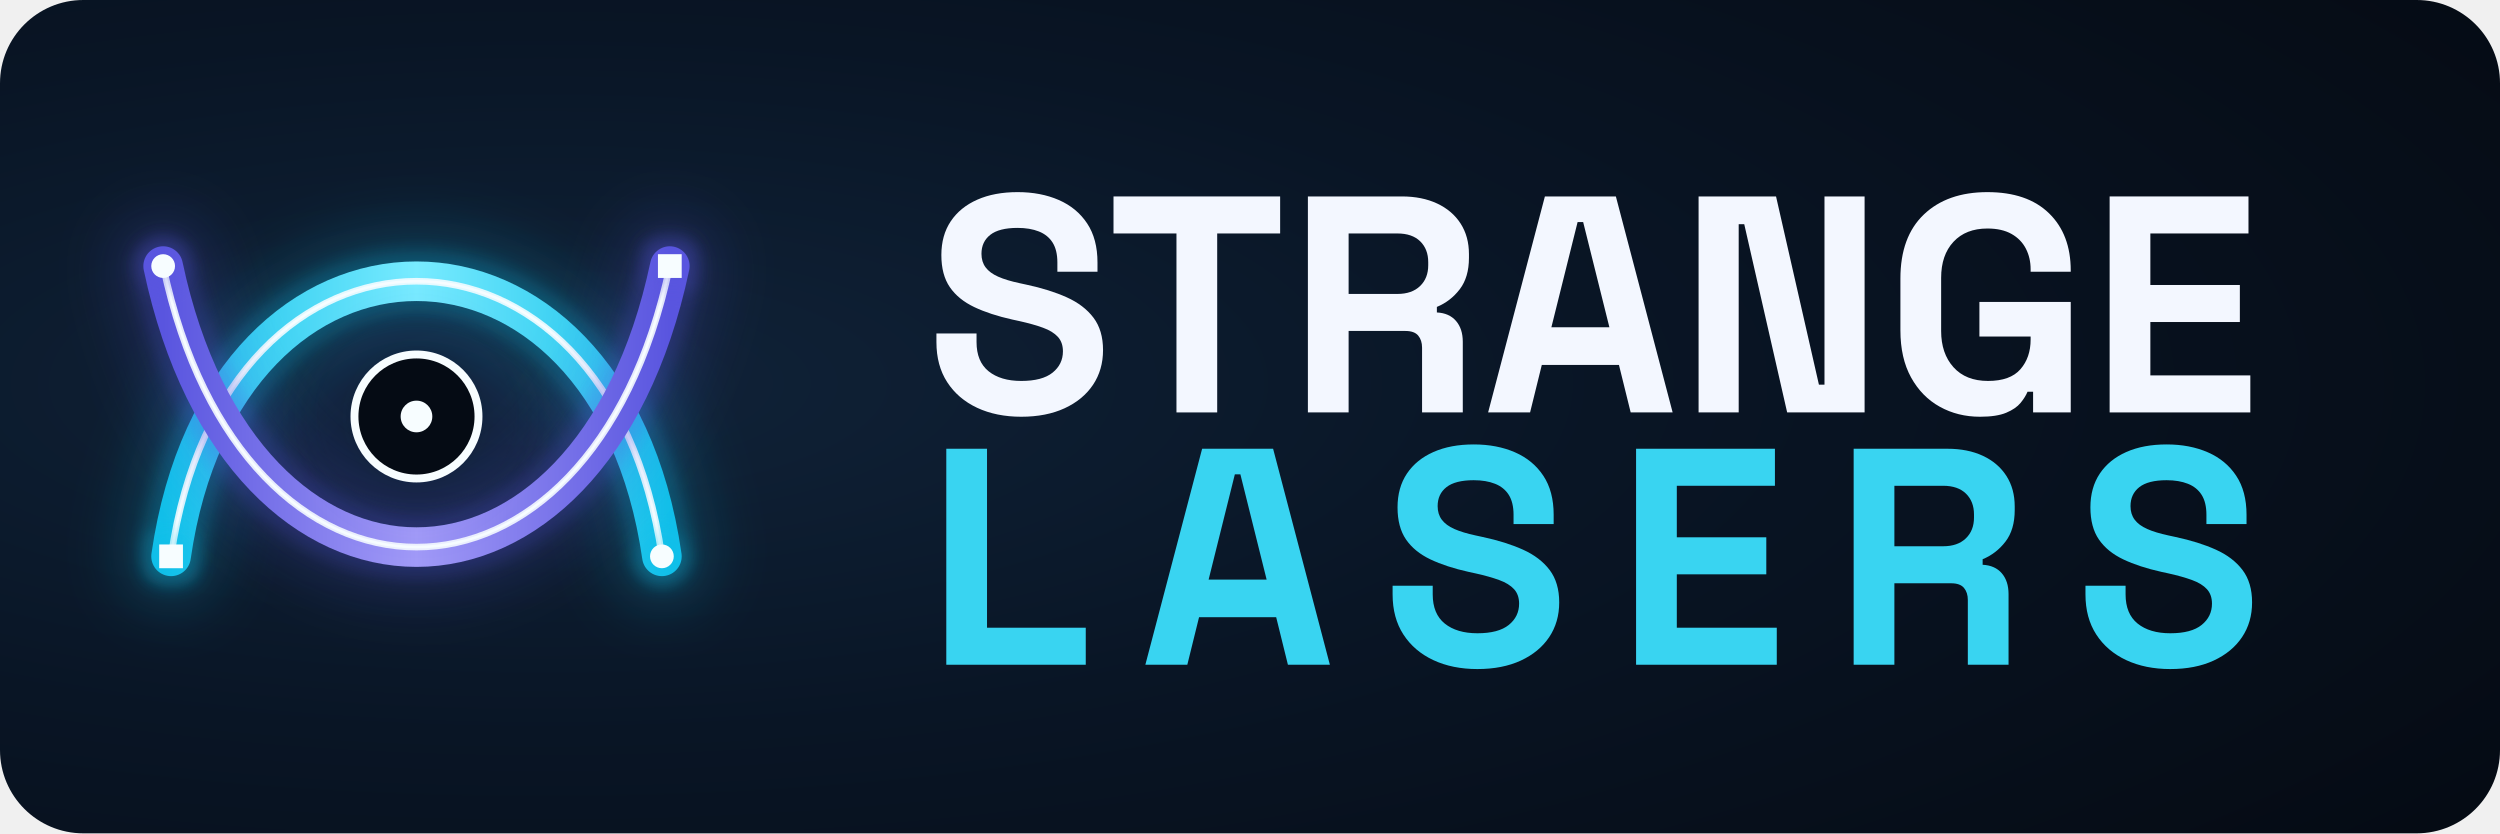
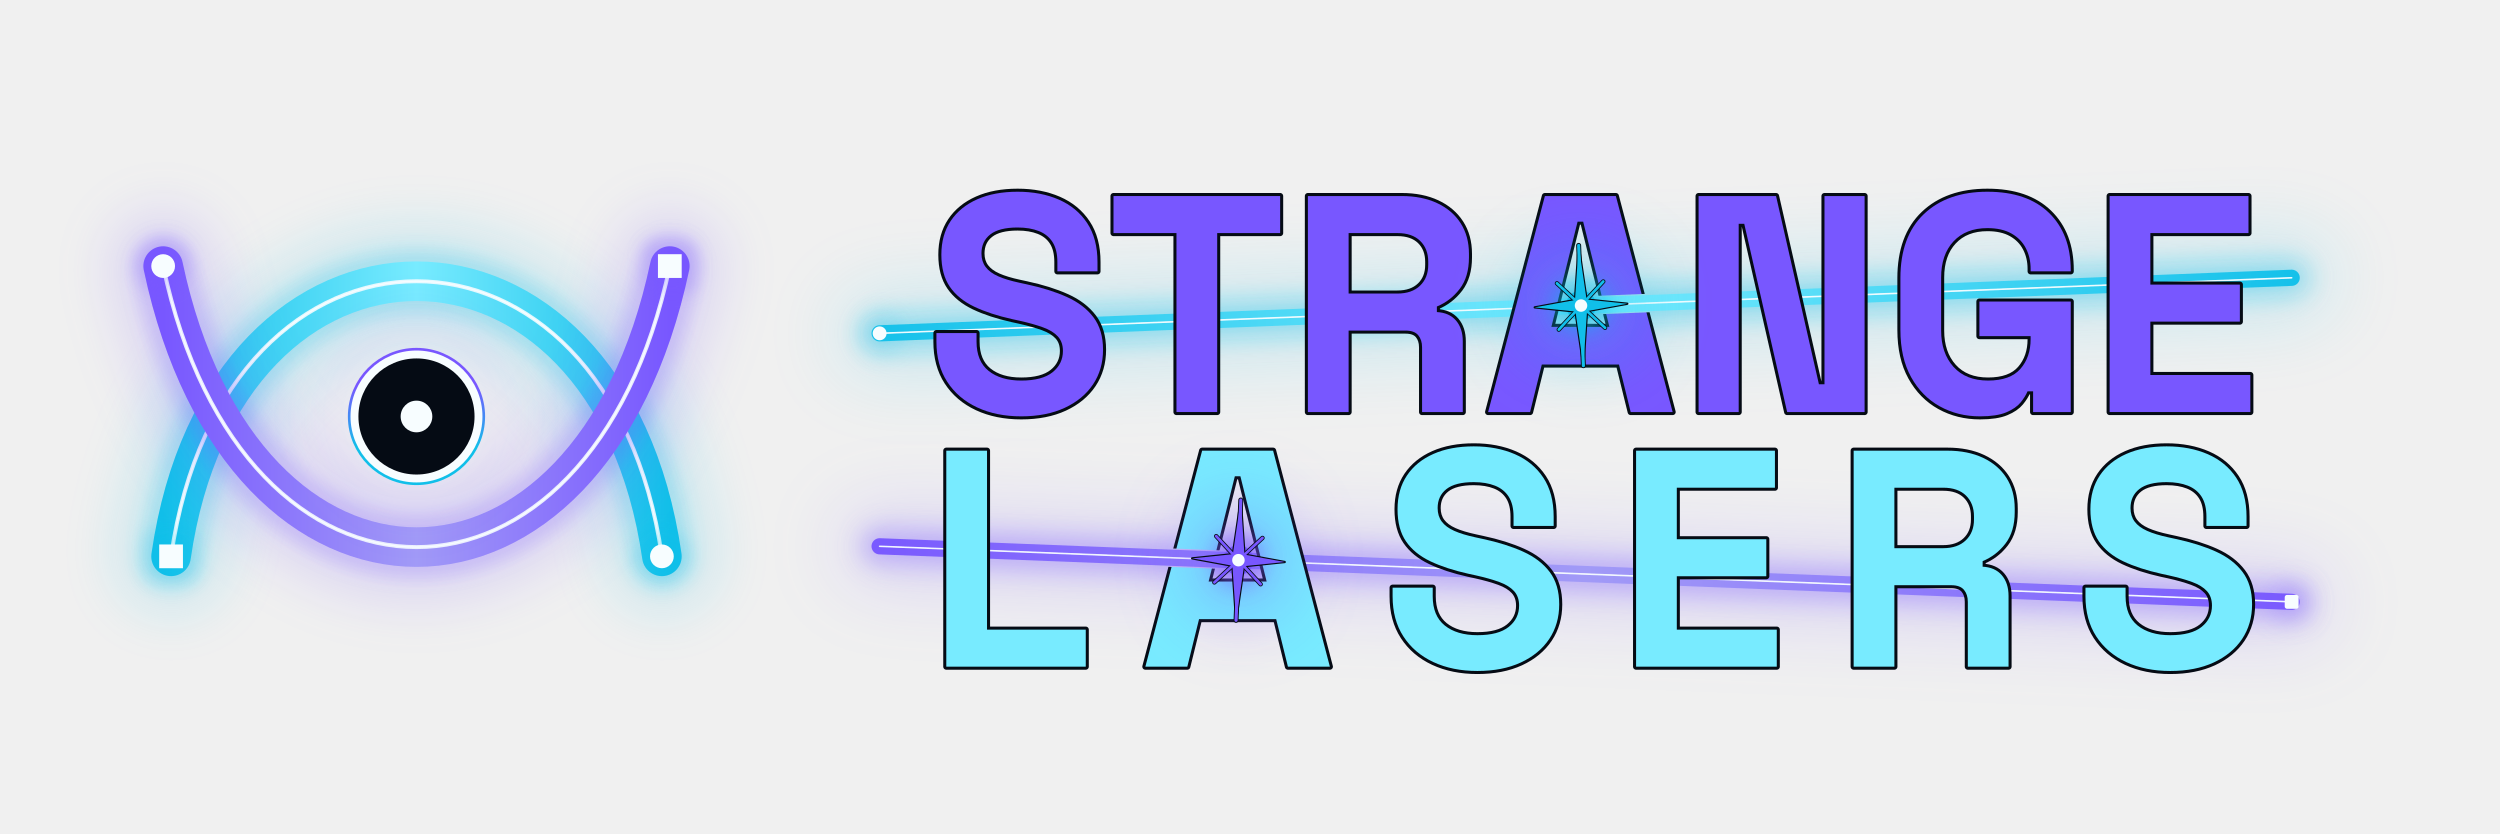
<svg xmlns="http://www.w3.org/2000/svg" viewBox="0 0 1080 360" role="img" aria-labelledby="logo-title logo-desc">
  <defs>
-     <radialGradient id="background" cx="22%" cy="46%" r="92%">
+     <linearGradient id="eye-edge" x1="0%" y1="0%" x2="0%" y2="100%">
+       <stop offset="0" stop-color="#7857ff" />
+       <stop offset="0.25" stop-color="#7857ff" />
+       <stop offset="0.75" stop-color="#11bfe9" />
+       <stop offset="1" stop-color="#11bfe9" />
+     </linearGradient>
+     <radialGradient id="background" cx="50%" cy="45%" r="72%">
      <stop offset="0" stop-color="#102339" />
-       <stop offset="0.46" stop-color="#091525" />
+       <stop offset="0.55" stop-color="#091525" />
      <stop offset="1" stop-color="#050b14" />
    </radialGradient>
-     <path id="glyph-s" d="M26.574 1.203c-4.644 0-8.742-.832-12.297-2.492-3.554-1.664-6.336-4.043-8.343-7.14-2.008-3.094-3.008-6.821-3.008-11.18v-2.407h11.18v2.407c0 3.613 1.117 6.324 3.351 8.129 2.238 1.804 5.277 2.707 9.117 2.707 3.899 0 6.809-.774 8.731-2.32 1.918-1.548 2.879-3.528 2.879-5.934 0-1.664-.473-3.012-1.418-4.043-.946-1.032-2.324-1.88-4.13-2.535-1.804-.66-4-1.278-6.577-1.852l-1.98-.43c-4.126-.918-7.669-2.078-10.618-3.48-2.953-1.406-5.219-3.254-6.797-5.547-1.575-2.297-2.363-5.277-2.363-8.946 0-3.671.875-6.808 2.62-9.418 1.75-2.609 4.215-4.613 7.399-6.02 3.18-1.406 6.922-2.105 11.223-2.105 4.3 0 8.125.73 11.48 2.191 3.356 1.461 5.993 3.641 7.91 6.535 1.922 2.895 2.883 6.524 2.883 10.88v2.581h-11.18v-2.582c0-2.293-.445-4.14-1.332-5.547-.89-1.402-2.168-2.437-3.828-3.093-1.664-.66-3.64-.993-5.934-.993-3.44 0-5.976.649-7.613 1.938-1.633 1.289-2.45 3.05-2.45 5.289 0 1.488.387 2.75 1.16 3.781.774 1.035 1.934 1.895 3.485 2.582 1.547.688 3.523 1.29 5.934 1.805l1.976.43c4.301.918 8.043 2.094 11.223 3.527 3.183 1.434 5.664 3.325 7.441 5.676 1.777 2.352 2.664 5.36 2.664 9.031 0 3.668-.93 6.895-2.793 9.676-1.863 2.778-4.504 4.957-7.914 6.535-3.41 1.574-7.438 2.363-12.082 2.363Z" />
-     <path id="glyph-t" d="M19.61 0v-49.879H2.062v-10.32h46.441v10.32H30.96V0Z" />
-     <path id="glyph-r" d="M5.676 0v-60.2H31.82c3.785 0 7.082.661 9.89 1.977 2.81 1.32 4.989 3.184 6.536 5.59 1.547 2.41 2.32 5.246 2.32 8.516v1.031c0 3.613-.859 6.535-2.578 8.773-1.718 2.235-3.84 3.868-6.363 4.903v1.547c2.293.113 4.07.902 5.332 2.363 1.262 1.465 1.89 3.398 1.89 5.805V0H37.497v-18.059c0-1.379-.36-2.496-1.074-3.355-.719-.86-1.907-1.29-3.57-1.29H17.027V0Zm11.351-33.023h13.59c2.696 0 4.801-.73 6.32-2.196 1.52-1.46 2.278-3.394 2.278-5.804v-.86c0-2.406-.746-4.343-2.235-5.804-1.492-1.461-3.613-2.192-6.363-2.192h-13.59Z" />
-     <path id="glyph-a" d="m1.547 0 15.824-60.2h19.781L52.976 0H41.281l-3.27-13.242h-21.5L13.243 0Zm17.633-23.734h16.168l-7.313-29.329h-1.547Z" />
-     <path id="glyph-n" d="M5.676 0v-60.2h21.586L39.215-7.737h1.55V-60.2h11.18V0H30.36L18.402-52.46h-1.547V0Z" />
-     <path id="glyph-g" d="M26.488 1.203c-4.129 0-7.871-.93-11.222-2.793-3.356-1.863-6.02-4.586-8-8.172-1.977-3.582-2.965-7.953-2.965-13.113v-14.45c0-7.738 2.18-13.687 6.535-17.843 4.356-4.156 10.262-6.234 17.715-6.234 7.398 0 13.117 1.96 17.16 5.89 4.039 3.927 6.062 9.243 6.062 15.954v.344h-11.18v-.688c0-2.12-.445-4.043-1.336-5.762-.887-1.722-2.219-3.082-3.996-4.086-1.778-1.004-4.016-1.508-6.71-1.508-4.012 0-7.164 1.235-9.457 3.7-2.297 2.464-3.442 5.82-3.442 10.062v14.793c0 4.183 1.145 7.554 3.442 10.105 2.293 2.55 5.504 3.824 9.629 3.824 4.129 0 7.14-1.09 9.03-3.266 1.892-2.18 2.84-4.93 2.84-8.257v-.86H26.317v-9.633h25.457V0H41.281v-5.762H39.73c-.398.973-1.043 2.008-1.933 3.098-.887 1.086-2.223 2.004-4 2.75-1.777.746-4.211 1.117-7.309 1.117Z" />
-     <path id="glyph-e" d="M5.676 0v-60.2h38.699v10.321H17.027v14.36H41.97v10.32H17.027v14.879h27.864V0Z" />
-     <path id="glyph-l" d="M5.676 0v-60.2h11.351v49.88h27.52V0Z" />
-     <g id="beam-mark" fill="none" stroke-linecap="round" stroke-linejoin="round">
+     <linearGradient id="corona-rear" gradientUnits="userSpaceOnUse" x1="64" y1="0" x2="448" y2="0">
+       <stop offset="0" stop-color="#11bfe9" />
+       <stop offset="0.5" stop-color="#78ebff" />
+       <stop offset="1" stop-color="#11bfe9" />
+     </linearGradient>
+     <linearGradient id="corona-front" gradientUnits="userSpaceOnUse" x1="64" y1="0" x2="448" y2="0">
+       <stop offset="0" stop-color="#7857ff" />
+       <stop offset="0.5" stop-color="#a19af7" />
+       <stop offset="1" stop-color="#7857ff" />
+     </linearGradient>
+     <filter id="corona-tight-glow" x="-30%" y="-30%" width="160%" height="160%">
+       <feGaussianBlur stdDeviation="6" />
+     </filter>
+     <filter id="corona-wide-glow" x="-40%" y="-40%" width="180%" height="180%">
+       <feGaussianBlur stdDeviation="18" />
+     </filter>
+     <filter id="wide-glow" filterUnits="userSpaceOnUse" x="-100" y="-100" width="960" height="530">
+       <feGaussianBlur stdDeviation="15" />
+     </filter>
+     <filter id="tight-glow" filterUnits="userSpaceOnUse" x="-100" y="-100" width="960" height="530">
+       <feGaussianBlur stdDeviation="5" />
+     </filter>
+     <mask id="strange-angle-a-through-cut" maskUnits="userSpaceOnUse" x="0" y="0" width="760" height="280">
+       <rect width="760" height="280" fill="white" />
+       <line x1="377" y1="84.1" x2="427" y2="82.1" stroke="black" stroke-width="8" />
+     </mask>
+     <mask id="lasers-angle-a-through-cut" maskUnits="userSpaceOnUse" x="0" y="0" width="760" height="280">
+       <rect width="760" height="280" fill="white" />
+       <line x1="180" y1="192.1" x2="228" y2="194" stroke="black" stroke-width="8" />
+     </mask>
+     <linearGradient id="cyan-beam" gradientUnits="userSpaceOnUse" x1="60" y1="0" x2="700" y2="0">
+       <stop offset="0" stop-color="#11bfe9" />
+       <stop offset="0.5" stop-color="#78ebff" />
+       <stop offset="1" stop-color="#11bfe9" />
+     </linearGradient>
+     <linearGradient id="purple-beam" gradientUnits="userSpaceOnUse" x1="60" y1="0" x2="700" y2="0">
+       <stop offset="0" stop-color="#7857ff" />
+       <stop offset="0.5" stop-color="#a19af7" />
+       <stop offset="1" stop-color="#7857ff" />
+     </linearGradient>
+   </defs>
+   <g transform="translate(34 34) scale(.57)">
+     <g fill="none" stroke-linecap="round" stroke-linejoin="round">
      <path d="M70 362C110 84 402 84 442 362" stroke="#11bfe9" stroke-width="90" opacity="0.14" filter="url(#corona-wide-glow)" />
      <path d="M70 362C110 84 402 84 442 362" stroke="#11bfe9" stroke-width="48" opacity="0.22" filter="url(#corona-tight-glow)" />
      <path d="M70 362C110 84 402 84 442 362" stroke="url(#corona-rear)" stroke-width="30" />
-       <path d="M70 362C110 84 402 84 442 362" stroke="#f7fdff" stroke-width="5" opacity="0.88" />
-       <path d="M70 362C110 84 402 84 442 362" stroke="#f7fdff" stroke-width="2" />
-       <path d="M64 142C124 426 388 426 448 142" stroke="#5955df" stroke-width="90" opacity="0.14" filter="url(#corona-wide-glow)" />
-       <path d="M64 142C124 426 388 426 448 142" stroke="#5955df" stroke-width="48" opacity="0.22" filter="url(#corona-tight-glow)" />
+       <path d="M70 362C110 84 402 84 442 362" stroke="#f7fdff" stroke-width="3" opacity="0.88" />
+       <path d="M70 362C110 84 402 84 442 362" stroke="#f7fdff" stroke-width="1" />
+       <path d="M64 142C124 426 388 426 448 142" stroke="#7857ff" stroke-width="90" opacity="0.14" filter="url(#corona-wide-glow)" />
+       <path d="M64 142C124 426 388 426 448 142" stroke="#7857ff" stroke-width="48" opacity="0.22" filter="url(#corona-tight-glow)" />
      <path d="M64 142C124 426 388 426 448 142" stroke="url(#corona-front)" stroke-width="30" />
-       <path d="M64 142C124 426 388 426 448 142" stroke="#f7fdff" stroke-width="5" opacity="0.88" />
-       <path d="M64 142C124 426 388 426 448 142" stroke="#f7fdff" stroke-width="2" />
-       <circle cx="64" cy="142" r="20" fill="#5955df" opacity="0.2" filter="url(#corona-tight-glow)" />
-       <rect x="428" y="122" width="40" height="40" rx="8" fill="#5955df" opacity="0.2" filter="url(#corona-tight-glow)" />
+       <path d="M64 142C124 426 388 426 448 142" stroke="#f7fdff" stroke-width="3" opacity="0.88" />
+       <path d="M64 142C124 426 388 426 448 142" stroke="#f7fdff" stroke-width="1" />
+       <circle cx="64" cy="142" r="20" fill="#7857ff" opacity="0.2" filter="url(#corona-tight-glow)" />
+       <rect x="428" y="122" width="40" height="40" rx="8" fill="#7857ff" opacity="0.2" filter="url(#corona-tight-glow)" />
      <rect x="50" y="342" width="40" height="40" rx="8" fill="#11bfe9" opacity="0.2" filter="url(#corona-tight-glow)" />
      <circle cx="442" cy="362" r="20" fill="#11bfe9" opacity="0.2" filter="url(#corona-tight-glow)" />
      <circle cx="64" cy="142" r="9" fill="#f7fdff" />
      <rect x="439" y="133" width="18" height="18" fill="#f7fdff" />
      <rect x="61" y="353" width="18" height="18" fill="#f7fdff" />
      <circle cx="442" cy="362" r="9" fill="#f7fdff" />
-       <circle cx="256" cy="256" r="66" fill="none" stroke="#5955df" stroke-width="14" opacity="0.16" filter="url(#corona-wide-glow)" />
+       <circle cx="256" cy="256" r="66" fill="none" stroke="#7857ff" stroke-width="14" opacity="0.16" filter="url(#corona-wide-glow)" />
+       <circle cx="256" cy="256" r="47" fill="none" stroke="url(#eye-edge)" stroke-width="10" />
      <circle cx="256" cy="256" r="47" fill="#050b14" stroke="#f7fdff" stroke-width="6" />
      <circle cx="256" cy="256" r="12" fill="#f7fdff" />
    </g>
-     <linearGradient id="corona-rear" gradientUnits="userSpaceOnUse" x1="64" y1="0" x2="448" y2="0">
-       <stop offset="0" stop-color="#11bfe9" />
-       <stop offset="0.5" stop-color="#78ebff" />
-       <stop offset="1" stop-color="#11bfe9" />
-     </linearGradient>
-     <linearGradient id="corona-front" gradientUnits="userSpaceOnUse" x1="64" y1="0" x2="448" y2="0">
-       <stop offset="0" stop-color="#5955df" />
-       <stop offset="0.5" stop-color="#a19af7" />
-       <stop offset="1" stop-color="#5955df" />
-     </linearGradient>
-     <filter id="corona-tight-glow" x="-30%" y="-30%" width="160%" height="160%">
-       <feGaussianBlur stdDeviation="6" />
-     </filter>
-     <filter id="corona-wide-glow" x="-40%" y="-40%" width="180%" height="180%">
-       <feGaussianBlur stdDeviation="18" />
-     </filter>
-   </defs>
-   <rect width="1080" height="360" rx="36" fill="url(#background)" />
-   <use href="#beam-mark" transform="translate(34 34) scale(.57)" />
-   <g fill="#f3f7ff" transform="translate(400 47) scale(1.55)">
-     <use href="#glyph-s" x="0" y="84.625" />
-     <use href="#glyph-t" x="50.219" y="84.625" />
-     <use href="#glyph-r" x="100.781" y="84.625" />
-     <use href="#glyph-a" x="155.141" y="84.625" />
-     <use href="#glyph-n" x="209.672" y="84.625" />
-     <use href="#glyph-g" x="267.297" y="84.625" />
-     <use href="#glyph-e" x="324.234" y="84.625" />
  </g>
-   <g fill="#39d4f1" transform="translate(400 156) scale(1.55)">
-     <use href="#glyph-l" x="0" y="84.625" />
-     <use href="#glyph-a" x="59.609" y="84.625" />
-     <use href="#glyph-s" x="127.141" y="84.625" />
-     <use href="#glyph-e" x="192.25" y="84.625" />
-     <use href="#glyph-r" x="252.891" y="84.625" />
-     <use href="#glyph-s" x="320.25" y="84.625" />
+   <g transform="translate(305 48)">
+     <g aria-hidden="true">
+       <g>
+         <g>
+           <g>
+             <line x1="75" y1="96" x2="685" y2="72" filter="url(#wide-glow)" fill="none" opacity="0.15" stroke-linecap="round" stroke-width="38" stroke="#11bfe9" />
+             <line x1="75" y1="96" x2="685" y2="72" filter="url(#tight-glow)" fill="none" opacity="0.34" stroke-linecap="round" stroke-width="16" stroke="#11bfe9" />
+             <line x1="685" y1="212" x2="75" y2="188" filter="url(#wide-glow)" fill="none" opacity="0.15" stroke-linecap="round" stroke-width="38" stroke="#7857ff" />
+             <line x1="685" y1="212" x2="75" y2="188" filter="url(#tight-glow)" fill="none" opacity="0.34" stroke-linecap="round" stroke-width="16" stroke="#7857ff" />
+             <circle cx="75" cy="96" r="8" opacity="0.22" filter="url(#tight-glow)" fill="#11bfe9" />
+             <rect x="677" y="204" width="16" height="16" rx="3" opacity="0.22" filter="url(#tight-glow)" fill="#7857ff" />
+           </g>
+         </g>
+       </g>
+     </g>
+     <g aria-hidden="true">
+       <g>
+         <g>
+           <g>
+             <g>
+               <line x1="75" y1="96" x2="685" y2="72" fill="none" stroke-linecap="round" stroke-width="7" stroke="url(#cyan-beam)" />
+               <line x1="75" y1="96" x2="685" y2="72" fill="none" opacity="0.88" stroke="#f7fdff" stroke-linecap="round" stroke-width="0.7" />
+               <line x1="75" y1="96" x2="685" y2="72" fill="none" opacity="1" stroke="#f7fdff" stroke-linecap="round" stroke-width="0.25" />
+               <circle cx="75" cy="96" r="3" fill="#f7fdff" opacity="1" />
+             </g>
+             <g>
+               <line x1="685" y1="212" x2="75" y2="188" fill="none" stroke-linecap="round" stroke-width="7" stroke="url(#purple-beam)" />
+               <line x1="685" y1="212" x2="75" y2="188" fill="none" opacity="0.88" stroke="#f7fdff" stroke-linecap="round" stroke-width="0.7" />
+               <line x1="685" y1="212" x2="75" y2="188" fill="none" opacity="1" stroke="#f7fdff" stroke-linecap="round" stroke-width="0.25" />
+               <rect x="682" y="209" width="6" height="6" rx="1" fill="#f7fdff" opacity="1" />
+             </g>
+           </g>
+         </g>
+       </g>
+     </g>
+     <g>
+       <g>
+         <g mask="url(#strange-angle-a-through-cut)">
+           <g transform="translate(95 130) scale(1.55)" stroke="#050b14" stroke-width="1.7" stroke-linejoin="round" paint-order="stroke" fill="#7857ff">
+             <g>
+               <g>
+                 <g transform="translate(0 0)">
+                   <path d="M26.574 1.203c-4.644 0-8.742-.832-12.297-2.492-3.554-1.664-6.336-4.043-8.343-7.14-2.008-3.094-3.008-6.821-3.008-11.18v-2.407h11.18v2.407c0 3.613 1.117 6.324 3.351 8.129 2.238 1.804 5.277 2.707 9.117 2.707 3.899 0 6.809-.774 8.731-2.32 1.918-1.548 2.879-3.528 2.879-5.934 0-1.664-.473-3.012-1.418-4.043-.946-1.032-2.324-1.88-4.13-2.535-1.804-.66-4-1.278-6.577-1.852l-1.98-.43c-4.126-.918-7.669-2.078-10.618-3.48-2.953-1.406-5.219-3.254-6.797-5.547-1.575-2.297-2.363-5.277-2.363-8.946 0-3.671.875-6.808 2.62-9.418 1.75-2.609 4.215-4.613 7.399-6.02 3.18-1.406 6.922-2.105 11.223-2.105 4.3 0 8.125.73 11.48 2.191 3.356 1.461 5.993 3.641 7.91 6.535 1.922 2.895 2.883 6.524 2.883 10.88v2.581h-11.18v-2.582c0-2.293-.445-4.14-1.332-5.547-.89-1.402-2.168-2.437-3.828-3.093-1.664-.66-3.64-.993-5.934-.993-3.44 0-5.976.649-7.613 1.938-1.633 1.289-2.45 3.05-2.45 5.289 0 1.488.387 2.75 1.16 3.781.774 1.035 1.934 1.895 3.485 2.582 1.547.688 3.523 1.29 5.934 1.805l1.976.43c4.301.918 8.043 2.094 11.223 3.527 3.183 1.434 5.664 3.325 7.441 5.676 1.777 2.352 2.664 5.36 2.664 9.031 0 3.668-.93 6.895-2.793 9.676-1.863 2.778-4.504 4.957-7.914 6.535-3.41 1.574-7.438 2.363-12.082 2.363Z" />
+                 </g>
+                 <g transform="translate(50.21875 0)">
+                   <path d="M19.61 0v-49.879H2.062v-10.32h46.441v10.32H30.96V0Z" />
+                 </g>
+                 <g transform="translate(100.7812 0)">
+                   <path d="M5.676 0v-60.2H31.82c3.785 0 7.082.661 9.89 1.977 2.81 1.32 4.989 3.184 6.536 5.59 1.547 2.41 2.32 5.246 2.32 8.516v1.031c0 3.613-.859 6.535-2.578 8.773-1.718 2.235-3.84 3.868-6.363 4.903v1.547c2.293.113 4.07.902 5.332 2.363 1.262 1.465 1.89 3.398 1.89 5.805V0H37.497v-18.059c0-1.379-.36-2.496-1.074-3.355-.719-.86-1.907-1.29-3.57-1.29H17.027V0Zm11.351-33.023h13.59c2.696 0 4.801-.73 6.32-2.196 1.52-1.46 2.278-3.394 2.278-5.804v-.86c0-2.406-.746-4.343-2.235-5.804-1.492-1.461-3.613-2.192-6.363-2.192h-13.59Z" />
+                 </g>
+                 <g transform="translate(155.1406 0)">
+                   <path d="m1.547 0 15.824-60.2h19.781L52.976 0H41.281l-3.27-13.242h-21.5L13.243 0Zm17.633-23.734h16.168l-7.313-29.329h-1.547Z" />
+                 </g>
+                 <g transform="translate(209.6719 0)">
+                   <path d="M5.676 0v-60.2h21.586L39.215-7.737h1.55V-60.2h11.18V0H30.36L18.402-52.46h-1.547V0Z" />
+                 </g>
+                 <g transform="translate(267.2969 0)">
+                   <path d="M26.488 1.203c-4.129 0-7.871-.93-11.222-2.793-3.356-1.863-6.02-4.586-8-8.172-1.977-3.582-2.965-7.953-2.965-13.113v-14.45c0-7.738 2.18-13.687 6.535-17.843 4.356-4.156 10.262-6.234 17.715-6.234 7.398 0 13.117 1.96 17.16 5.89 4.039 3.927 6.062 9.243 6.062 15.954v.344h-11.18v-.688c0-2.12-.445-4.043-1.336-5.762-.887-1.722-2.219-3.082-3.996-4.086-1.778-1.004-4.016-1.508-6.71-1.508-4.012 0-7.164 1.235-9.457 3.7-2.297 2.464-3.442 5.82-3.442 10.062v14.793c0 4.183 1.145 7.554 3.442 10.105 2.293 2.55 5.504 3.824 9.629 3.824 4.129 0 7.14-1.09 9.03-3.266 1.892-2.18 2.84-4.93 2.84-8.257v-.86H26.317v-9.633h25.457V0H41.281v-5.762H39.73c-.398.973-1.043 2.008-1.933 3.098-.887 1.086-2.223 2.004-4 2.75-1.777.746-4.211 1.117-7.309 1.117Z" />
+                 </g>
+                 <g transform="translate(324.2344 0)">
+                   <path d="M5.676 0v-60.2h38.699v10.321H17.027v14.36H41.97v10.32H17.027v14.879h27.864V0Z" />
+                 </g>
+               </g>
+             </g>
+           </g>
+         </g>
+         <g mask="url(#lasers-angle-a-through-cut)">
+           <g transform="translate(95 240) scale(1.55)" stroke="#050b14" stroke-width="1.7" stroke-linejoin="round" paint-order="stroke" fill="#78ebff">
+             <g>
+               <g>
+                 <g transform="translate(0 0)">
+                   <path d="M5.676 0v-60.2h11.351v49.88h27.52V0Z" />
+                 </g>
+                 <g transform="translate(59.60938 0)">
+                   <path d="m1.547 0 15.824-60.2h19.781L52.976 0H41.281l-3.27-13.242h-21.5L13.243 0Zm17.633-23.734h16.168l-7.313-29.329h-1.547Z" />
+                 </g>
+                 <g transform="translate(127.1406 0)">
+                   <path d="M26.574 1.203c-4.644 0-8.742-.832-12.297-2.492-3.554-1.664-6.336-4.043-8.343-7.14-2.008-3.094-3.008-6.821-3.008-11.18v-2.407h11.18v2.407c0 3.613 1.117 6.324 3.351 8.129 2.238 1.804 5.277 2.707 9.117 2.707 3.899 0 6.809-.774 8.731-2.32 1.918-1.548 2.879-3.528 2.879-5.934 0-1.664-.473-3.012-1.418-4.043-.946-1.032-2.324-1.88-4.13-2.535-1.804-.66-4-1.278-6.577-1.852l-1.98-.43c-4.126-.918-7.669-2.078-10.618-3.48-2.953-1.406-5.219-3.254-6.797-5.547-1.575-2.297-2.363-5.277-2.363-8.946 0-3.671.875-6.808 2.62-9.418 1.75-2.609 4.215-4.613 7.399-6.02 3.18-1.406 6.922-2.105 11.223-2.105 4.3 0 8.125.73 11.48 2.191 3.356 1.461 5.993 3.641 7.91 6.535 1.922 2.895 2.883 6.524 2.883 10.88v2.581h-11.18v-2.582c0-2.293-.445-4.14-1.332-5.547-.89-1.402-2.168-2.437-3.828-3.093-1.664-.66-3.64-.993-5.934-.993-3.44 0-5.976.649-7.613 1.938-1.633 1.289-2.45 3.05-2.45 5.289 0 1.488.387 2.75 1.16 3.781.774 1.035 1.934 1.895 3.485 2.582 1.547.688 3.523 1.29 5.934 1.805l1.976.43c4.301.918 8.043 2.094 11.223 3.527 3.183 1.434 5.664 3.325 7.441 5.676 1.777 2.352 2.664 5.36 2.664 9.031 0 3.668-.93 6.895-2.793 9.676-1.863 2.778-4.504 4.957-7.914 6.535-3.41 1.574-7.438 2.363-12.082 2.363Z" />
+                 </g>
+                 <g transform="translate(192.25 0)">
+                   <path d="M5.676 0v-60.2h38.699v10.321H17.027v14.36H41.97v10.32H17.027v14.879h27.864V0Z" />
+                 </g>
+                 <g transform="translate(252.8906 0)">
+                   <path d="M5.676 0v-60.2H31.82c3.785 0 7.082.661 9.89 1.977 2.81 1.32 4.989 3.184 6.536 5.59 1.547 2.41 2.32 5.246 2.32 8.516v1.031c0 3.613-.859 6.535-2.578 8.773-1.718 2.235-3.84 3.868-6.363 4.903v1.547c2.293.113 4.07.902 5.332 2.363 1.262 1.465 1.89 3.398 1.89 5.805V0H37.497v-18.059c0-1.379-.36-2.496-1.074-3.355-.719-.86-1.907-1.29-3.57-1.29H17.027V0Zm11.351-33.023h13.59c2.696 0 4.801-.73 6.32-2.196 1.52-1.46 2.278-3.394 2.278-5.804v-.86c0-2.406-.746-4.343-2.235-5.804-1.492-1.461-3.613-2.192-6.363-2.192h-13.59Z" />
+                 </g>
+                 <g transform="translate(320.25 0)">
+                   <path d="M26.574 1.203c-4.644 0-8.742-.832-12.297-2.492-3.554-1.664-6.336-4.043-8.343-7.14-2.008-3.094-3.008-6.821-3.008-11.18v-2.407h11.18v2.407c0 3.613 1.117 6.324 3.351 8.129 2.238 1.804 5.277 2.707 9.117 2.707 3.899 0 6.809-.774 8.731-2.32 1.918-1.548 2.879-3.528 2.879-5.934 0-1.664-.473-3.012-1.418-4.043-.946-1.032-2.324-1.88-4.13-2.535-1.804-.66-4-1.278-6.577-1.852l-1.98-.43c-4.126-.918-7.669-2.078-10.618-3.48-2.953-1.406-5.219-3.254-6.797-5.547-1.575-2.297-2.363-5.277-2.363-8.946 0-3.671.875-6.808 2.62-9.418 1.75-2.609 4.215-4.613 7.399-6.02 3.18-1.406 6.922-2.105 11.223-2.105 4.3 0 8.125.73 11.48 2.191 3.356 1.461 5.993 3.641 7.91 6.535 1.922 2.895 2.883 6.524 2.883 10.88v2.581h-11.18v-2.582c0-2.293-.445-4.14-1.332-5.547-.89-1.402-2.168-2.437-3.828-3.093-1.664-.66-3.64-.993-5.934-.993-3.44 0-5.976.649-7.613 1.938-1.633 1.289-2.45 3.05-2.45 5.289 0 1.488.387 2.75 1.16 3.781.774 1.035 1.934 1.895 3.485 2.582 1.547.688 3.523 1.29 5.934 1.805l1.976.43c4.301.918 8.043 2.094 11.223 3.527 3.183 1.434 5.664 3.325 7.441 5.676 1.777 2.352 2.664 5.36 2.664 9.031 0 3.668-.93 6.895-2.793 9.676-1.863 2.778-4.504 4.957-7.914 6.535-3.41 1.574-7.438 2.363-12.082 2.363Z" />
+                 </g>
+               </g>
+             </g>
+           </g>
+         </g>
+       </g>
+     </g>
+     <g aria-hidden="true">
+       <g>
+         <g transform="rotate(-2.253098 378 84)">
+           <g>
+             <circle cx="378" cy="84" r="24" opacity="0.3" filter="url(#wide-glow)" fill="#11bfe9" />
+             <circle cx="378" cy="84" r="10" opacity="0.66" filter="url(#tight-glow)" fill="#11bfe9" />
+             <circle cx="378" cy="84" r="6.5" opacity="1" fill="#11bfe9" />
+             <path d="M378 58 380.5 81.5 398 84 380.5 86.5 378 110 375.5 86.5 358 84 375.5 81.5Z" fill="none" stroke="#050b14" stroke-width="1" stroke-linecap="round" stroke-linejoin="round" />
+             <line x1="378" y1="58" x2="378" y2="110" fill="none" stroke="#050b14" stroke-width="2.15" stroke-linecap="round" stroke-linejoin="round" />
+             <line x1="368" y1="74" x2="388" y2="94" fill="none" stroke="#050b14" stroke-width="1.9" stroke-linecap="round" stroke-linejoin="round" />
+             <line x1="368" y1="94" x2="388" y2="74" fill="none" stroke="#050b14" stroke-width="1.9" stroke-linecap="round" stroke-linejoin="round" />
+             <path d="M378 58 380.5 81.5 398 84 380.5 86.5 378 110 375.5 86.5 358 84 375.5 81.5Z" fill="#11bfe9" opacity="1" />
+             <line x1="378" y1="58" x2="378" y2="110" fill="none" opacity="1" stroke="#11bfe9" stroke-linecap="round" stroke-width="1.35" />
+             <line x1="368" y1="74" x2="388" y2="94" fill="none" opacity="1" stroke="#11bfe9" stroke-linecap="round" stroke-width="1.2" />
+             <line x1="368" y1="94" x2="388" y2="74" fill="none" opacity="1" stroke="#11bfe9" stroke-linecap="round" stroke-width="1.2" />
+             <circle cx="378" cy="84" r="2.7" fill="#f7fdff" opacity="1" />
+           </g>
+         </g>
+         <g transform="rotate(2.253098 230 194)">
+           <g>
+             <circle cx="230" cy="194" r="24" opacity="0.3" filter="url(#wide-glow)" fill="#7857ff" />
+             <circle cx="230" cy="194" r="10" opacity="0.66" filter="url(#tight-glow)" fill="#7857ff" />
+             <circle cx="230" cy="194" r="6.5" opacity="1" fill="#7857ff" />
+             <path d="M230 168 232.5 191.5 250 194 232.5 196.5 230 220 227.5 196.5 210 194 227.5 191.5Z" fill="none" stroke="#050b14" stroke-width="1" stroke-linecap="round" stroke-linejoin="round" />
+             <line x1="230" y1="168" x2="230" y2="220" fill="none" stroke="#050b14" stroke-width="2.15" stroke-linecap="round" stroke-linejoin="round" />
+             <line x1="220" y1="184" x2="240" y2="204" fill="none" stroke="#050b14" stroke-width="1.9" stroke-linecap="round" stroke-linejoin="round" />
+             <line x1="220" y1="204" x2="240" y2="184" fill="none" stroke="#050b14" stroke-width="1.9" stroke-linecap="round" stroke-linejoin="round" />
+             <path d="M230 168 232.5 191.5 250 194 232.5 196.5 230 220 227.5 196.5 210 194 227.5 191.5Z" fill="#7857ff" opacity="1" />
+             <line x1="230" y1="168" x2="230" y2="220" fill="none" opacity="1" stroke="#7857ff" stroke-linecap="round" stroke-width="1.35" />
+             <line x1="220" y1="184" x2="240" y2="204" fill="none" opacity="1" stroke="#7857ff" stroke-linecap="round" stroke-width="1.2" />
+             <line x1="220" y1="204" x2="240" y2="184" fill="none" opacity="1" stroke="#7857ff" stroke-linecap="round" stroke-width="1.2" />
+             <circle cx="230" cy="194" r="2.7" fill="#f7fdff" opacity="1" />
+           </g>
+         </g>
+       </g>
+     </g>
  </g>
</svg>
